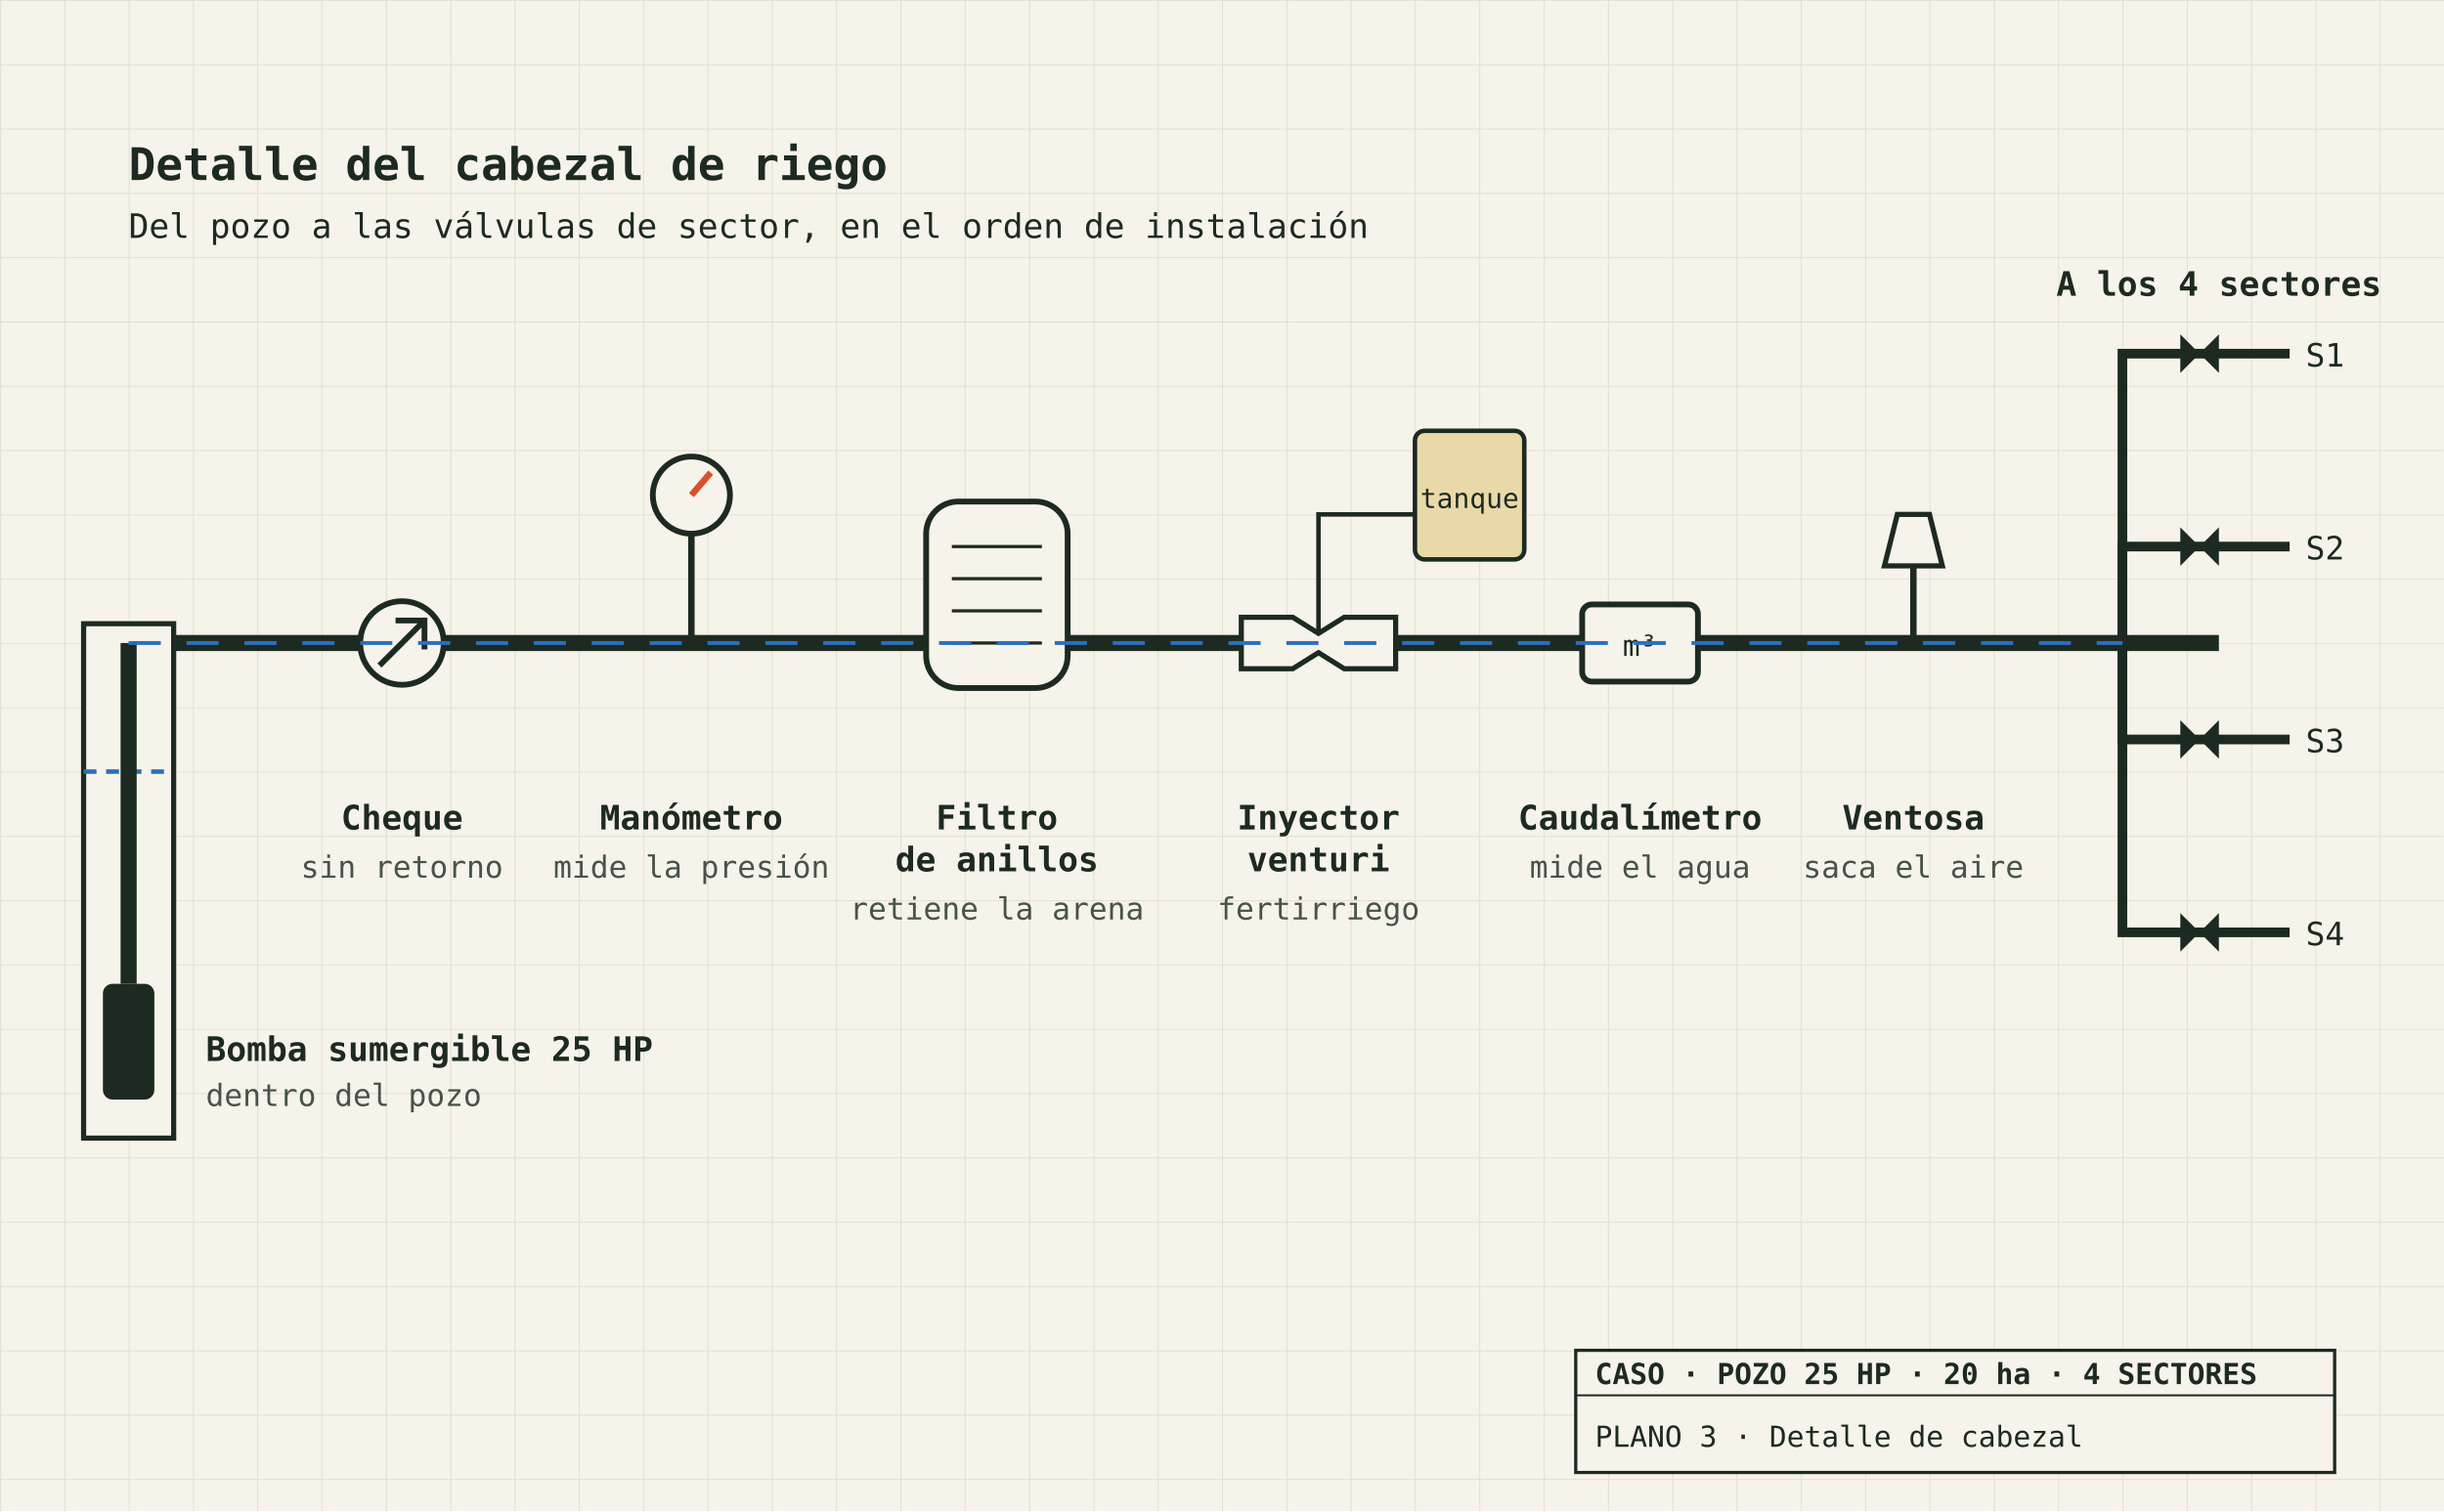
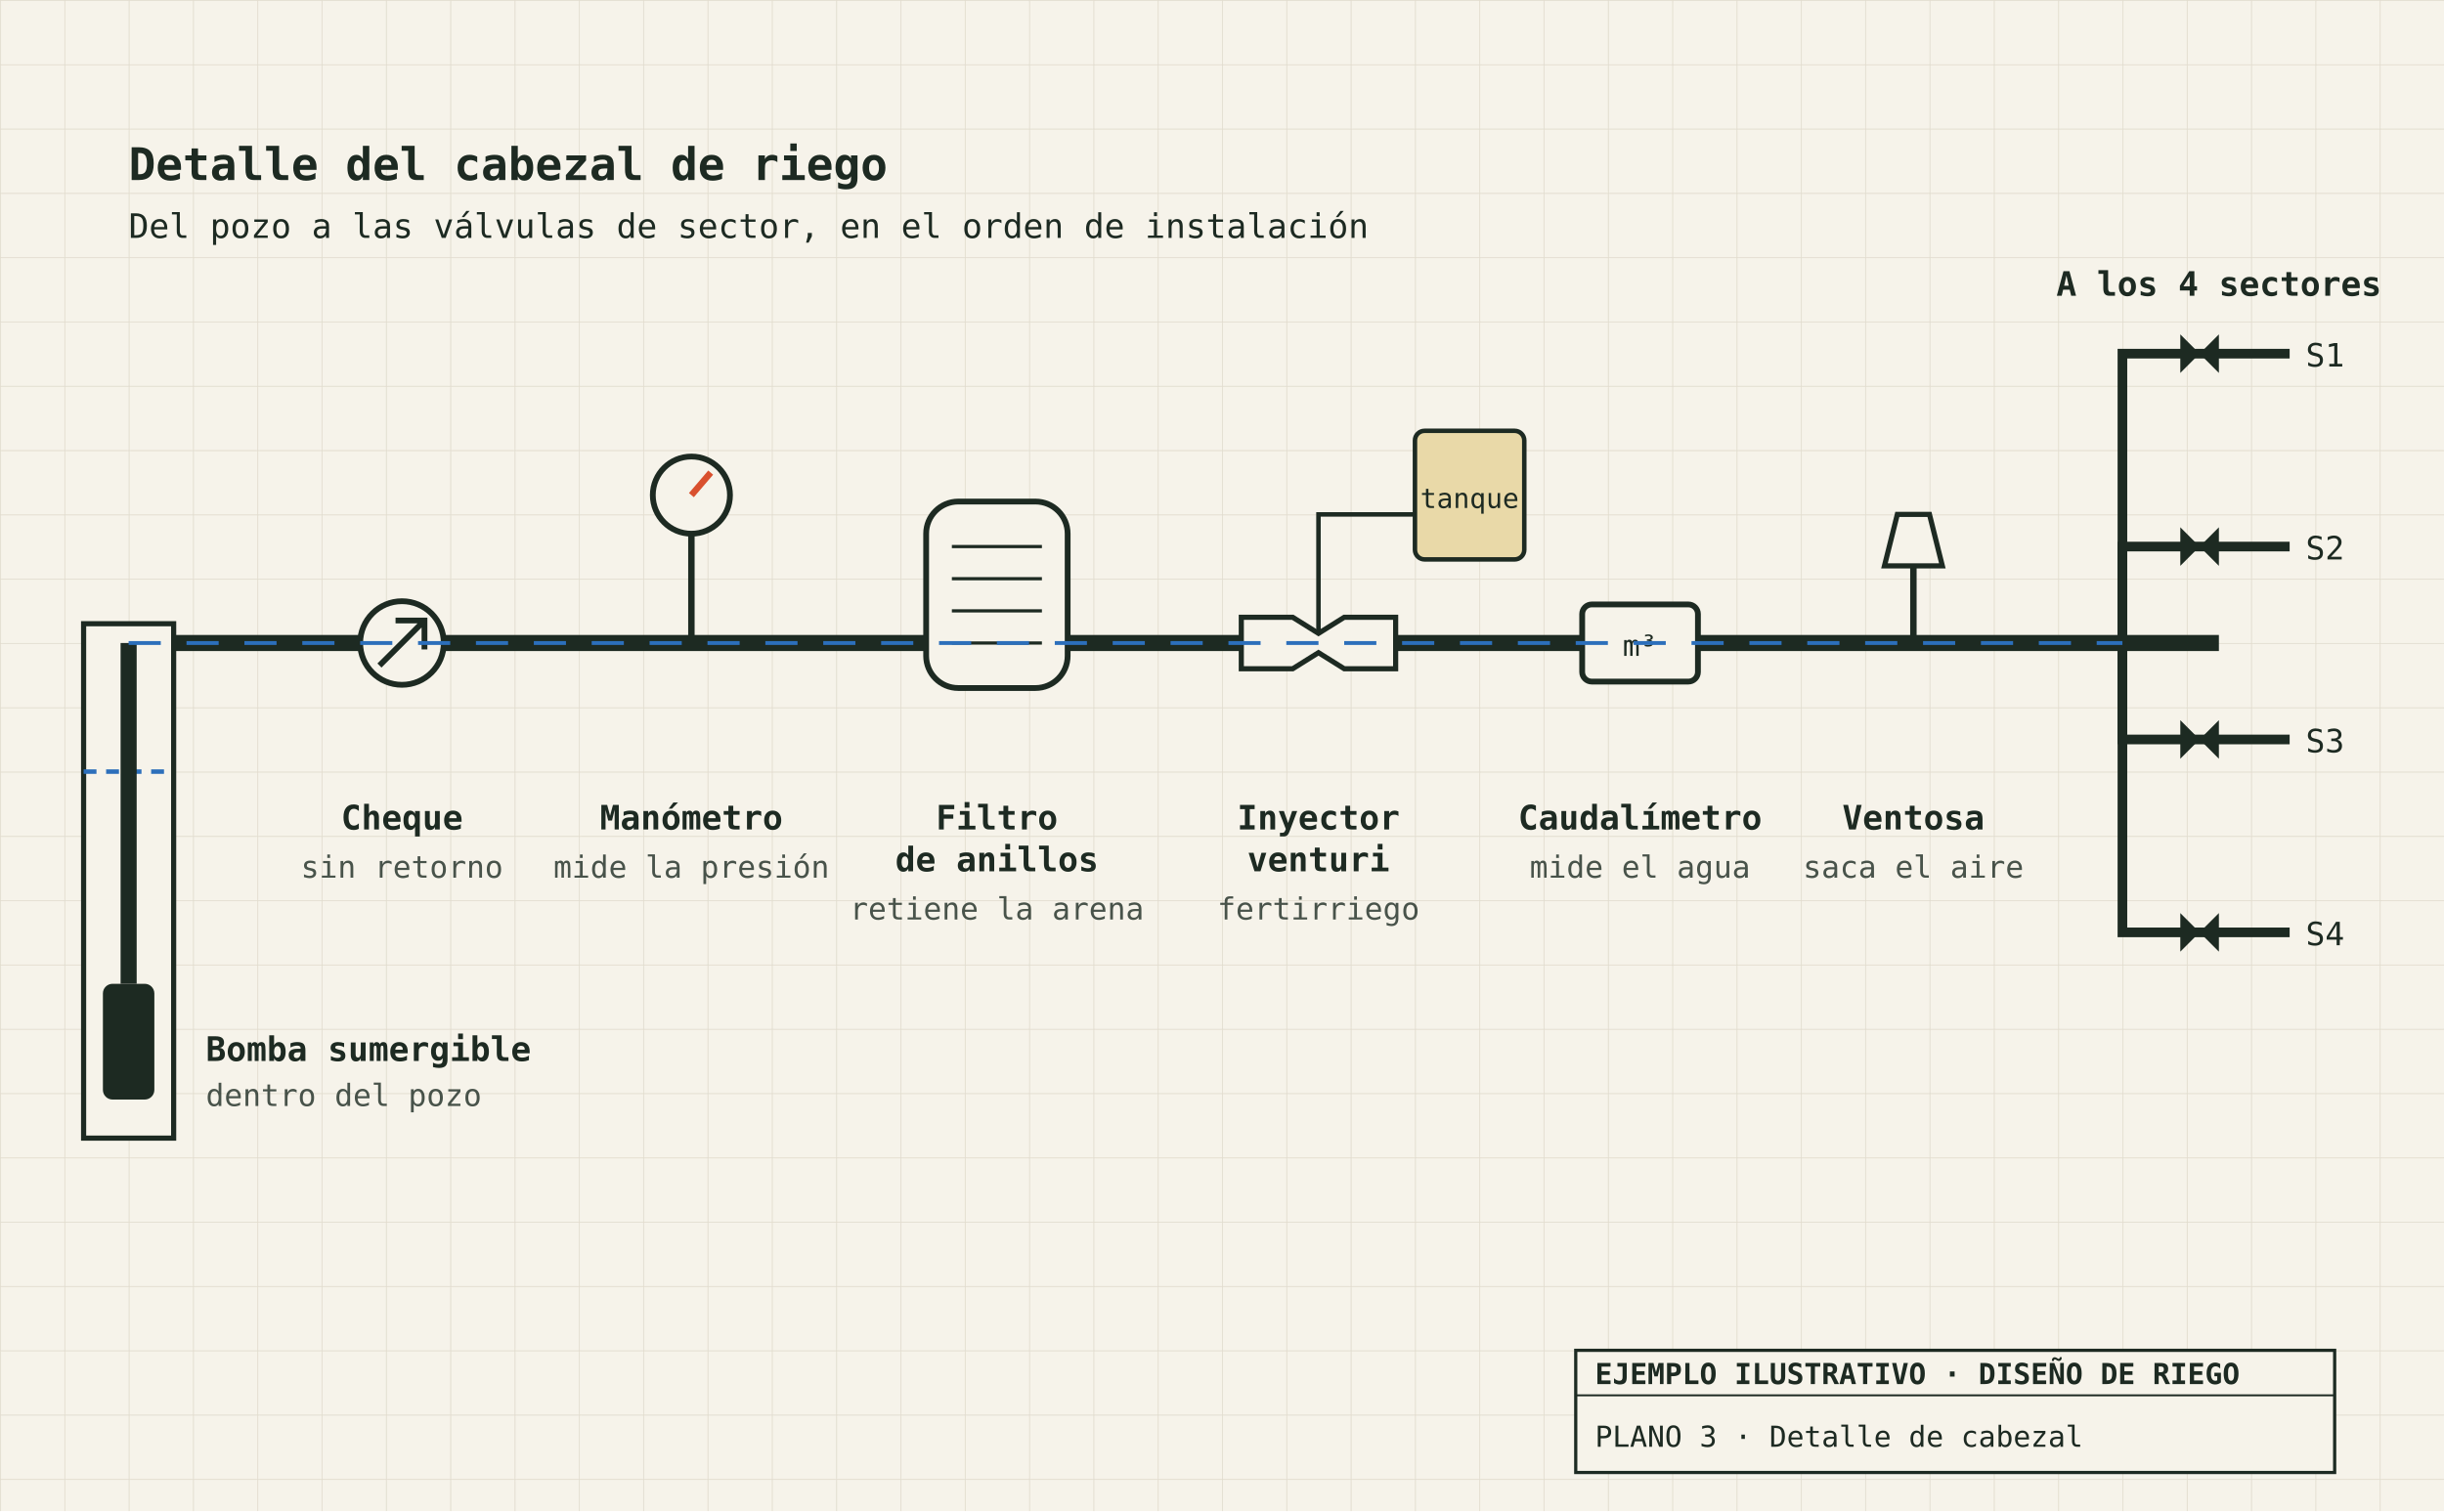
<svg xmlns="http://www.w3.org/2000/svg" viewBox="0 0 760 470" role="img" aria-label="Esquema del cabezal de riego: bomba, cheque, manómetro, filtro, inyector, caudalímetro, ventosa y válvulas" font-family="IBM Plex Mono, ui-monospace, monospace">
  <defs>
-     <pattern id="g-776434912" width="20" height="20" patternUnits="userSpaceOnUse">
+     <pattern id="g-179348704" width="20" height="20" patternUnits="userSpaceOnUse">
      <path d="M20 0H0V20" fill="none" stroke="#D9D3C3" stroke-width=".5" />
    </pattern>
  </defs>
  <rect width="760" height="470" fill="#F6F3EA" />
-   <rect width="760" height="470" fill="url(#g-776434912)" opacity=".7" />
-   <path d="M40 200H690" stroke="#1D2A22" stroke-width="5" />
-   <g transform="translate(40,200)">
-     <rect x="-14" y="-6" width="28" height="160" fill="#F6F3EA" stroke="#1D2A22" stroke-width="1.6" />
-     <path d="M-14 40 H14" stroke="#2C6FBB" stroke-width="1.4" stroke-dasharray="4 3" />
-     <rect x="-8" y="106" width="16" height="36" rx="3" fill="#1D2A22" />
-   </g>
-   <path d="M40 306V200" stroke="#1D2A22" stroke-width="5" />
-   <g font-size="10.5" fill="#1D2A22">
-     <text x="64" y="330" font-weight="600">Bomba sumergible 25 HP</text>
-     <text x="64" y="344" font-size="9.5" opacity=".8">dentro del pozo</text>
-   </g>
-   <g transform="translate(125,200)">
-     <circle r="13" fill="#F6F3EA" stroke="#1D2A22" stroke-width="1.8" />
-     <path d="M-7 7L7 -7M-2 -7H7V2" stroke="#1D2A22" stroke-width="1.8" fill="none" />
-   </g>
-   <g font-size="10.5" fill="#1D2A22" text-anchor="middle">
-     <text x="125" y="258" font-weight="600">Cheque</text>
-     <text x="125" y="273" font-size="9.5" opacity=".8">sin retorno</text>
-   </g>
-   <g transform="translate(215,200)">
-     <path d="M0 0V-34" stroke="#1D2A22" stroke-width="2" />
-     <circle cy="-46" r="12" fill="#F6F3EA" stroke="#1D2A22" stroke-width="1.8" />
-     <path d="M0 -46L6 -53" stroke="#D9502E" stroke-width="2" />
-   </g>
-   <g font-size="10.5" fill="#1D2A22" text-anchor="middle">
-     <text x="215" y="258" font-weight="600">Manómetro</text>
-     <text x="215" y="273" font-size="9.5" opacity=".8">mide la presión</text>
-   </g>
-   <g transform="translate(310,200)">
-     <rect x="-22" y="-44" width="44" height="58" rx="10" fill="#F6F3EA" stroke="#1D2A22" stroke-width="1.8" />
-     <path d="M-14 -30H14M-14 -20H14M-14 -10H14M-14 0H14" stroke="#1D2A22" stroke-width="1" />
-   </g>
-   <g font-size="10.5" fill="#1D2A22" text-anchor="middle">
-     <text x="310" y="258" font-weight="600">Filtro</text>
-     <text x="310" y="271" font-weight="600">de anillos</text>
-     <text x="310" y="286" font-size="9.5" opacity=".8">retiene la arena</text>
-   </g>
-   <g transform="translate(410,200)">
-     <path d="M-24 -8H-8L0 -3L8 -8H24V8H8L0 3L-8 8H-24Z" fill="#F6F3EA" stroke="#1D2A22" stroke-width="1.6" />
-     <path d="M0 -3V-40H30" stroke="#1D2A22" stroke-width="1.4" fill="none" />
-     <rect x="30" y="-66" width="34" height="40" rx="3" fill="#E9D9A8" stroke="#1D2A22" stroke-width="1.4" />
-     <text x="47" y="-42" font-size="8.5" text-anchor="middle" fill="#1D2A22">tanque</text>
-   </g>
-   <g font-size="10.5" fill="#1D2A22" text-anchor="middle">
-     <text x="410" y="258" font-weight="600">Inyector</text>
-     <text x="410" y="271" font-weight="600">venturi</text>
-     <text x="410" y="286" font-size="9.5" opacity=".8">fertirriego</text>
-   </g>
-   <g transform="translate(510,200)">
-     <rect x="-18" y="-12" width="36" height="24" rx="3" fill="#F6F3EA" stroke="#1D2A22" stroke-width="1.8" />
-     <text y="4" font-size="9" text-anchor="middle" fill="#1D2A22">m³</text>
-   </g>
-   <g font-size="10.5" fill="#1D2A22" text-anchor="middle">
-     <text x="510" y="258" font-weight="600">Caudalímetro</text>
-     <text x="510" y="273" font-size="9.5" opacity=".8">mide el agua</text>
-   </g>
-   <g transform="translate(595,200)">
-     <path d="M0 0V-24" stroke="#1D2A22" stroke-width="2" />
-     <path d="M-9 -24H9L5 -40H-5Z" fill="#F6F3EA" stroke="#1D2A22" stroke-width="1.6" />
-   </g>
-   <g font-size="10.5" fill="#1D2A22" text-anchor="middle">
-     <text x="595" y="258" font-weight="600">Ventosa</text>
-     <text x="595" y="273" font-size="9.5" opacity=".8">saca el aire</text>
-   </g>
-   <path d="M660 200V110H712" stroke="#1D2A22" stroke-width="3" fill="none" />
-   <path d="M678 104L690 116V104L678 116Z" fill="#1D2A22" />
-   <text x="717" y="114" font-size="10" fill="#1D2A22">S1</text>
-   <path d="M660 200V170H712" stroke="#1D2A22" stroke-width="3" fill="none" />
-   <path d="M678 164L690 176V164L678 176Z" fill="#1D2A22" />
-   <text x="717" y="174" font-size="10" fill="#1D2A22">S2</text>
-   <path d="M660 200V230H712" stroke="#1D2A22" stroke-width="3" fill="none" />
-   <path d="M678 224L690 236V224L678 236Z" fill="#1D2A22" />
-   <text x="717" y="234" font-size="10" fill="#1D2A22">S3</text>
-   <path d="M660 200V290H712" stroke="#1D2A22" stroke-width="3" fill="none" />
-   <path d="M678 284L690 296V284L678 296Z" fill="#1D2A22" />
-   <text x="717" y="294" font-size="10" fill="#1D2A22">S4</text>
-   <text x="690" y="92" font-size="10.5" fill="#1D2A22" text-anchor="middle" font-weight="600">A los 4 sectores</text>
-   <path d="M40 200H660" stroke="#2C6FBB" stroke-width="1.2" stroke-dasharray="10 8" />
-   <text x="40" y="56" font-size="14" font-weight="600" fill="#1D2A22">Detalle del cabezal de riego</text>
-   <text x="40" y="74" font-size="10.5" fill="#1D2A22">Del pozo a las válvulas de sector, en el orden de instalación</text>
-   <g transform="translate(490,420)" font-size="9" fill="#1D2A22">
-     <rect width="236" height="38" fill="#F6F3EA" stroke="#1D2A22" />
-     <line x1="0" y1="14" x2="236" y2="14" stroke="#1D2A22" stroke-width=".6" />
-     <text x="6" y="10.5" font-weight="600">CASO · POZO 25 HP · 20 ha · 4 SECTORES</text>
-     <text x="6" y="30">PLANO 3 · Detalle de cabezal</text>
+   <rect width="760" height="470" fill="url(#g-179348704)" opacity=".7" />
+   <g class="dibujo">
+     <path d="M40 200H690" stroke="#1D2A22" stroke-width="5" />
+     <g transform="translate(40,200)">
+       <rect x="-14" y="-6" width="28" height="160" fill="#F6F3EA" stroke="#1D2A22" stroke-width="1.6" />
+       <path d="M-14 40 H14" stroke="#2C6FBB" stroke-width="1.4" stroke-dasharray="4 3" />
+       <rect x="-8" y="106" width="16" height="36" rx="3" fill="#1D2A22" />
+     </g>
+     <path d="M40 306V200" stroke="#1D2A22" stroke-width="5" />
+     <g font-size="10.5" fill="#1D2A22">
+       <text x="64" y="330" font-weight="600">Bomba sumergible</text>
+       <text x="64" y="344" font-size="9.5" opacity=".8">dentro del pozo</text>
+     </g>
+     <g transform="translate(125,200)">
+       <circle r="13" fill="#F6F3EA" stroke="#1D2A22" stroke-width="1.8" />
+       <path d="M-7 7L7 -7M-2 -7H7V2" stroke="#1D2A22" stroke-width="1.8" fill="none" />
+     </g>
+     <g font-size="10.5" fill="#1D2A22" text-anchor="middle">
+       <text x="125" y="258" font-weight="600">Cheque</text>
+       <text x="125" y="273" font-size="9.5" opacity=".8">sin retorno</text>
+     </g>
+     <g transform="translate(215,200)">
+       <path d="M0 0V-34" stroke="#1D2A22" stroke-width="2" />
+       <circle cy="-46" r="12" fill="#F6F3EA" stroke="#1D2A22" stroke-width="1.8" />
+       <path d="M0 -46L6 -53" stroke="#D9502E" stroke-width="2" />
+     </g>
+     <g font-size="10.5" fill="#1D2A22" text-anchor="middle">
+       <text x="215" y="258" font-weight="600">Manómetro</text>
+       <text x="215" y="273" font-size="9.5" opacity=".8">mide la presión</text>
+     </g>
+     <g transform="translate(310,200)">
+       <rect x="-22" y="-44" width="44" height="58" rx="10" fill="#F6F3EA" stroke="#1D2A22" stroke-width="1.8" />
+       <path d="M-14 -30H14M-14 -20H14M-14 -10H14M-14 0H14" stroke="#1D2A22" stroke-width="1" />
+     </g>
+     <g font-size="10.5" fill="#1D2A22" text-anchor="middle">
+       <text x="310" y="258" font-weight="600">Filtro</text>
+       <text x="310" y="271" font-weight="600">de anillos</text>
+       <text x="310" y="286" font-size="9.5" opacity=".8">retiene la arena</text>
+     </g>
+     <g transform="translate(410,200)">
+       <path d="M-24 -8H-8L0 -3L8 -8H24V8H8L0 3L-8 8H-24Z" fill="#F6F3EA" stroke="#1D2A22" stroke-width="1.6" />
+       <path d="M0 -3V-40H30" stroke="#1D2A22" stroke-width="1.4" fill="none" />
+       <rect x="30" y="-66" width="34" height="40" rx="3" fill="#E9D9A8" stroke="#1D2A22" stroke-width="1.4" />
+       <text x="47" y="-42" font-size="8.5" text-anchor="middle" fill="#1D2A22">tanque</text>
+     </g>
+     <g font-size="10.5" fill="#1D2A22" text-anchor="middle">
+       <text x="410" y="258" font-weight="600">Inyector</text>
+       <text x="410" y="271" font-weight="600">venturi</text>
+       <text x="410" y="286" font-size="9.5" opacity=".8">fertirriego</text>
+     </g>
+     <g transform="translate(510,200)">
+       <rect x="-18" y="-12" width="36" height="24" rx="3" fill="#F6F3EA" stroke="#1D2A22" stroke-width="1.8" />
+       <text y="4" font-size="9" text-anchor="middle" fill="#1D2A22">m³</text>
+     </g>
+     <g font-size="10.5" fill="#1D2A22" text-anchor="middle">
+       <text x="510" y="258" font-weight="600">Caudalímetro</text>
+       <text x="510" y="273" font-size="9.5" opacity=".8">mide el agua</text>
+     </g>
+     <g transform="translate(595,200)">
+       <path d="M0 0V-24" stroke="#1D2A22" stroke-width="2" />
+       <path d="M-9 -24H9L5 -40H-5Z" fill="#F6F3EA" stroke="#1D2A22" stroke-width="1.6" />
+     </g>
+     <g font-size="10.5" fill="#1D2A22" text-anchor="middle">
+       <text x="595" y="258" font-weight="600">Ventosa</text>
+       <text x="595" y="273" font-size="9.5" opacity=".8">saca el aire</text>
+     </g>
+     <path d="M660 200V110H712" stroke="#1D2A22" stroke-width="3" fill="none" />
+     <path d="M678 104L690 116V104L678 116Z" fill="#1D2A22" />
+     <text x="717" y="114" font-size="10" fill="#1D2A22">S1</text>
+     <path d="M660 200V170H712" stroke="#1D2A22" stroke-width="3" fill="none" />
+     <path d="M678 164L690 176V164L678 176Z" fill="#1D2A22" />
+     <text x="717" y="174" font-size="10" fill="#1D2A22">S2</text>
+     <path d="M660 200V230H712" stroke="#1D2A22" stroke-width="3" fill="none" />
+     <path d="M678 224L690 236V224L678 236Z" fill="#1D2A22" />
+     <text x="717" y="234" font-size="10" fill="#1D2A22">S3</text>
+     <path d="M660 200V290H712" stroke="#1D2A22" stroke-width="3" fill="none" />
+     <path d="M678 284L690 296V284L678 296Z" fill="#1D2A22" />
+     <text x="717" y="294" font-size="10" fill="#1D2A22">S4</text>
+     <text x="690" y="92" font-size="10.5" fill="#1D2A22" text-anchor="middle" font-weight="600">A los 4 sectores</text>
+     <path d="M40 200H660" stroke="#2C6FBB" stroke-width="1.2" stroke-dasharray="10 8" />
+     <text x="40" y="56" font-size="14" font-weight="600" fill="#1D2A22">Detalle del cabezal de riego</text>
+     <text x="40" y="74" font-size="10.5" fill="#1D2A22">Del pozo a las válvulas de sector, en el orden de instalación</text>
+     <g transform="translate(490,420)" font-size="9" fill="#1D2A22">
+       <rect width="236" height="38" fill="#F6F3EA" stroke="#1D2A22" />
+       <line x1="0" y1="14" x2="236" y2="14" stroke="#1D2A22" stroke-width=".6" />
+       <text x="6" y="10.5" font-weight="600">EJEMPLO ILUSTRATIVO · DISEÑO DE RIEGO</text>
+       <text x="6" y="30">PLANO 3 · Detalle de cabezal</text>
+     </g>
  </g>
</svg>
